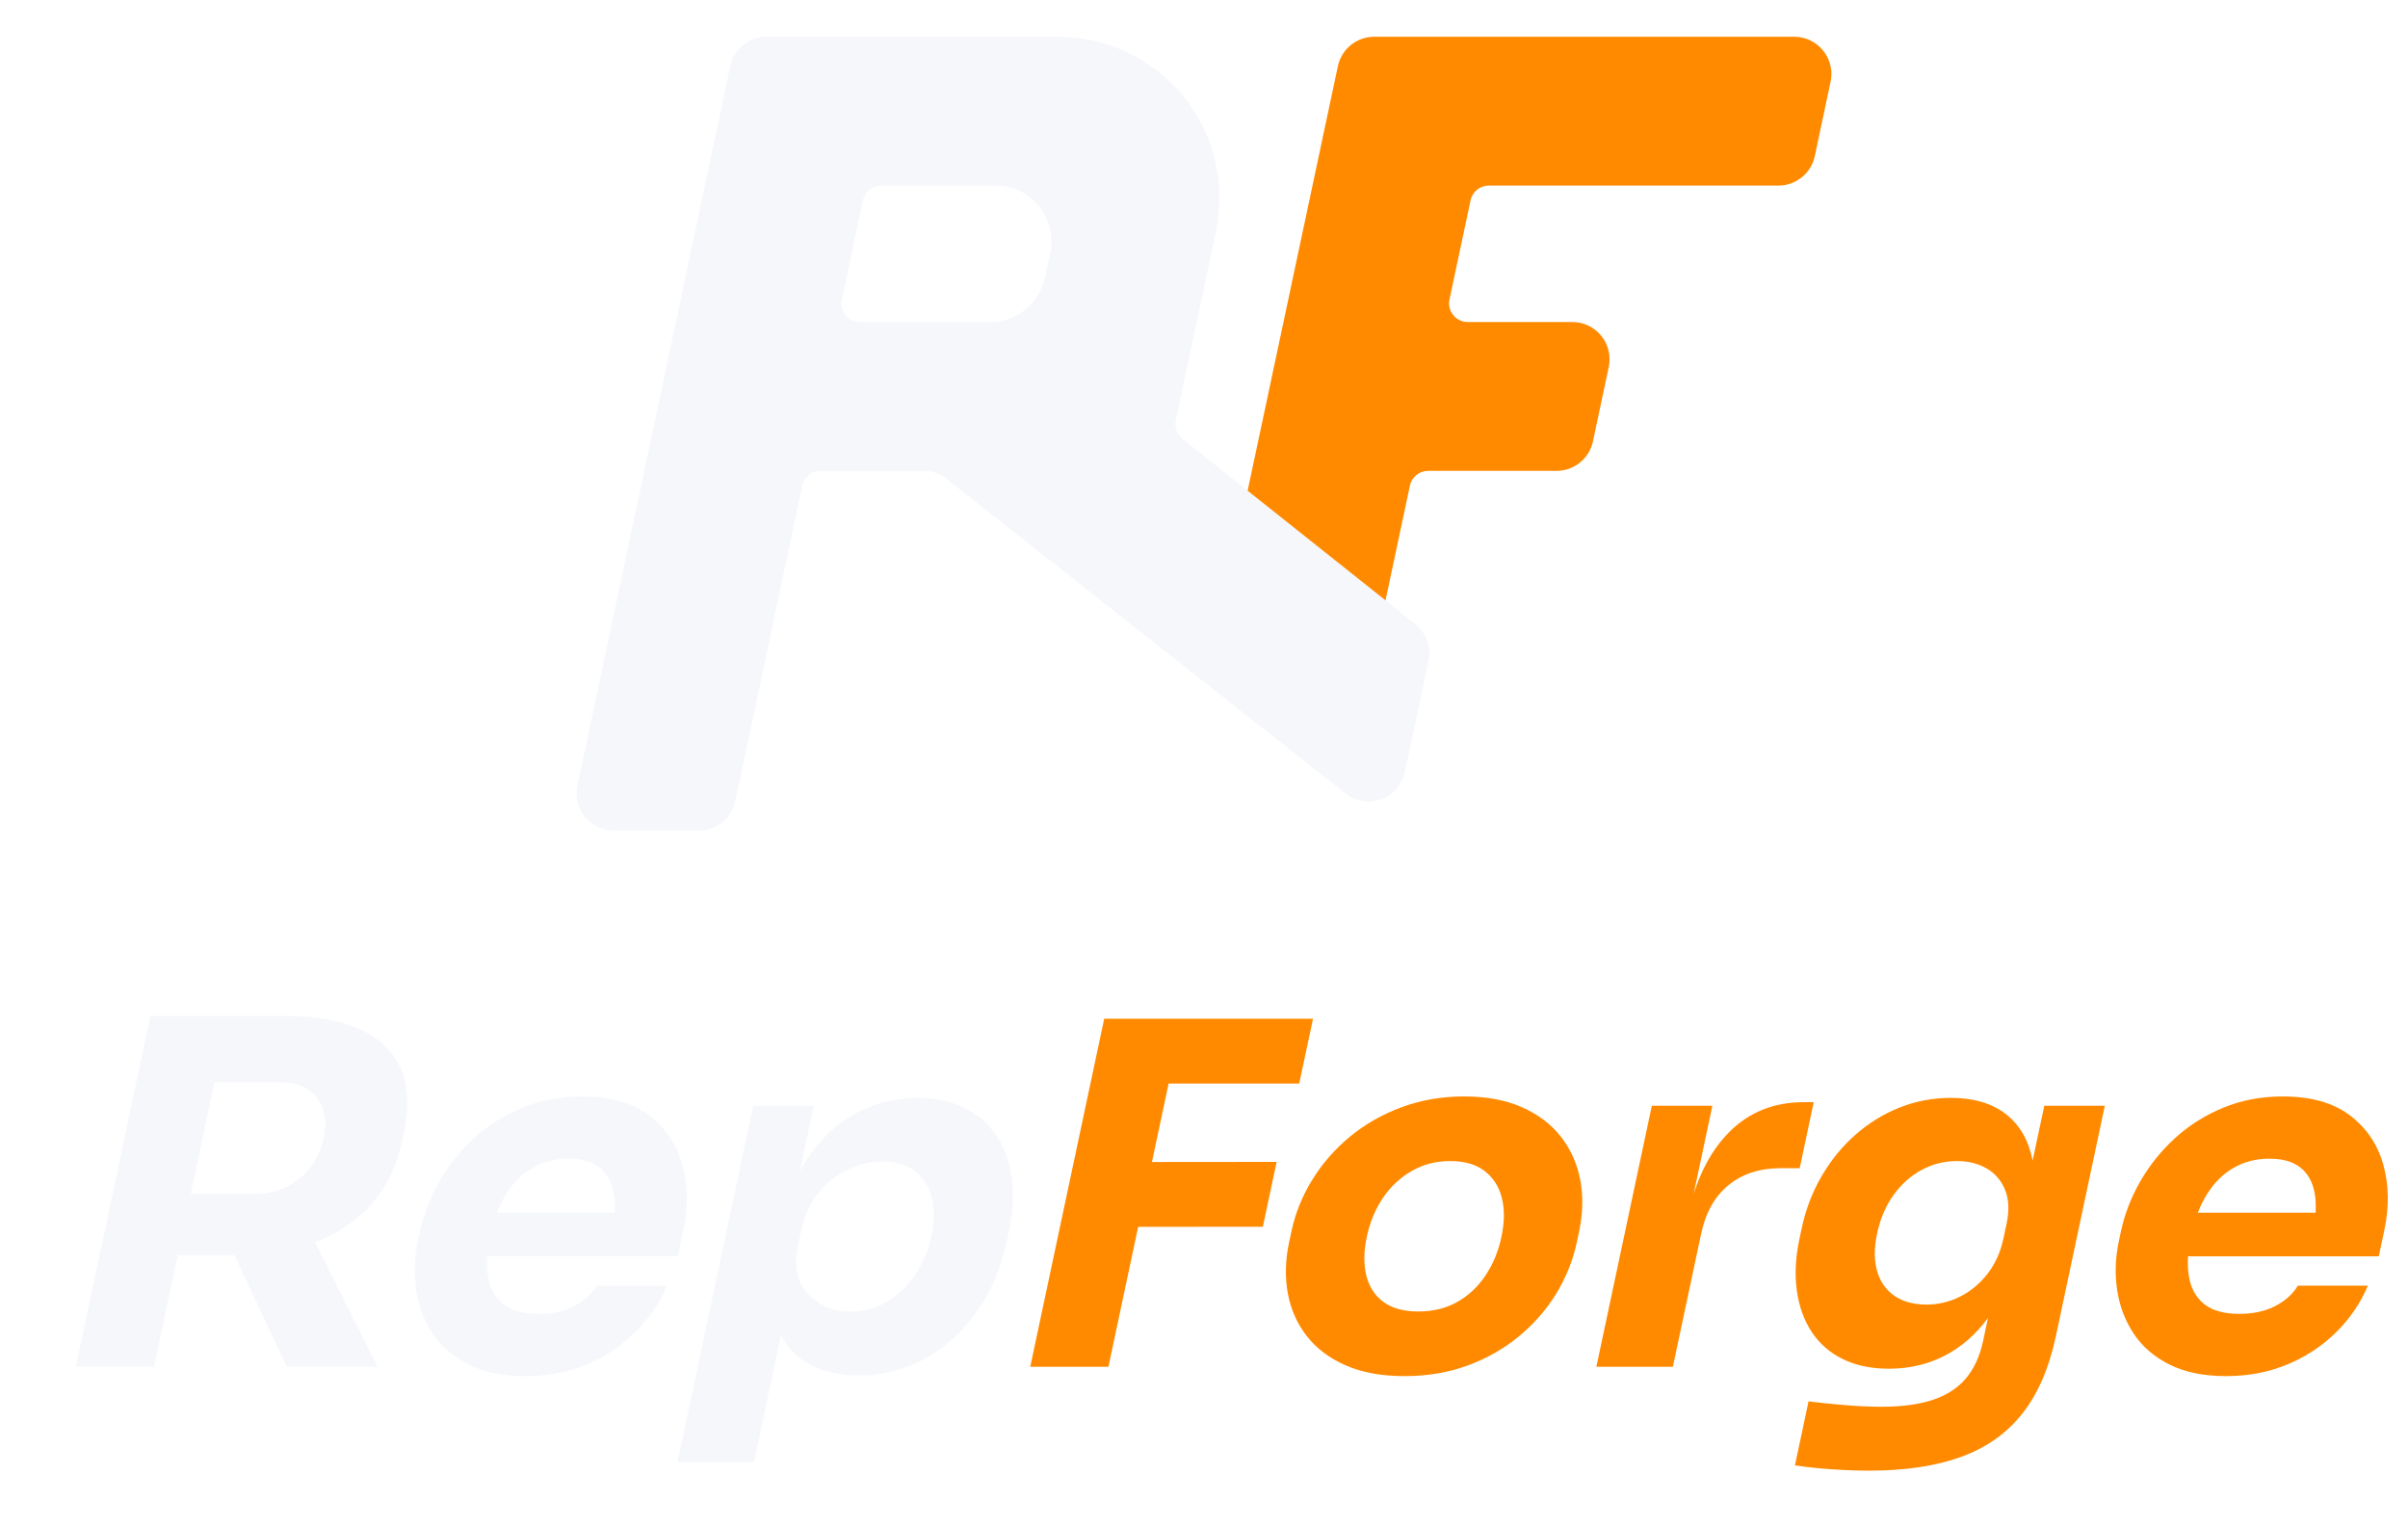
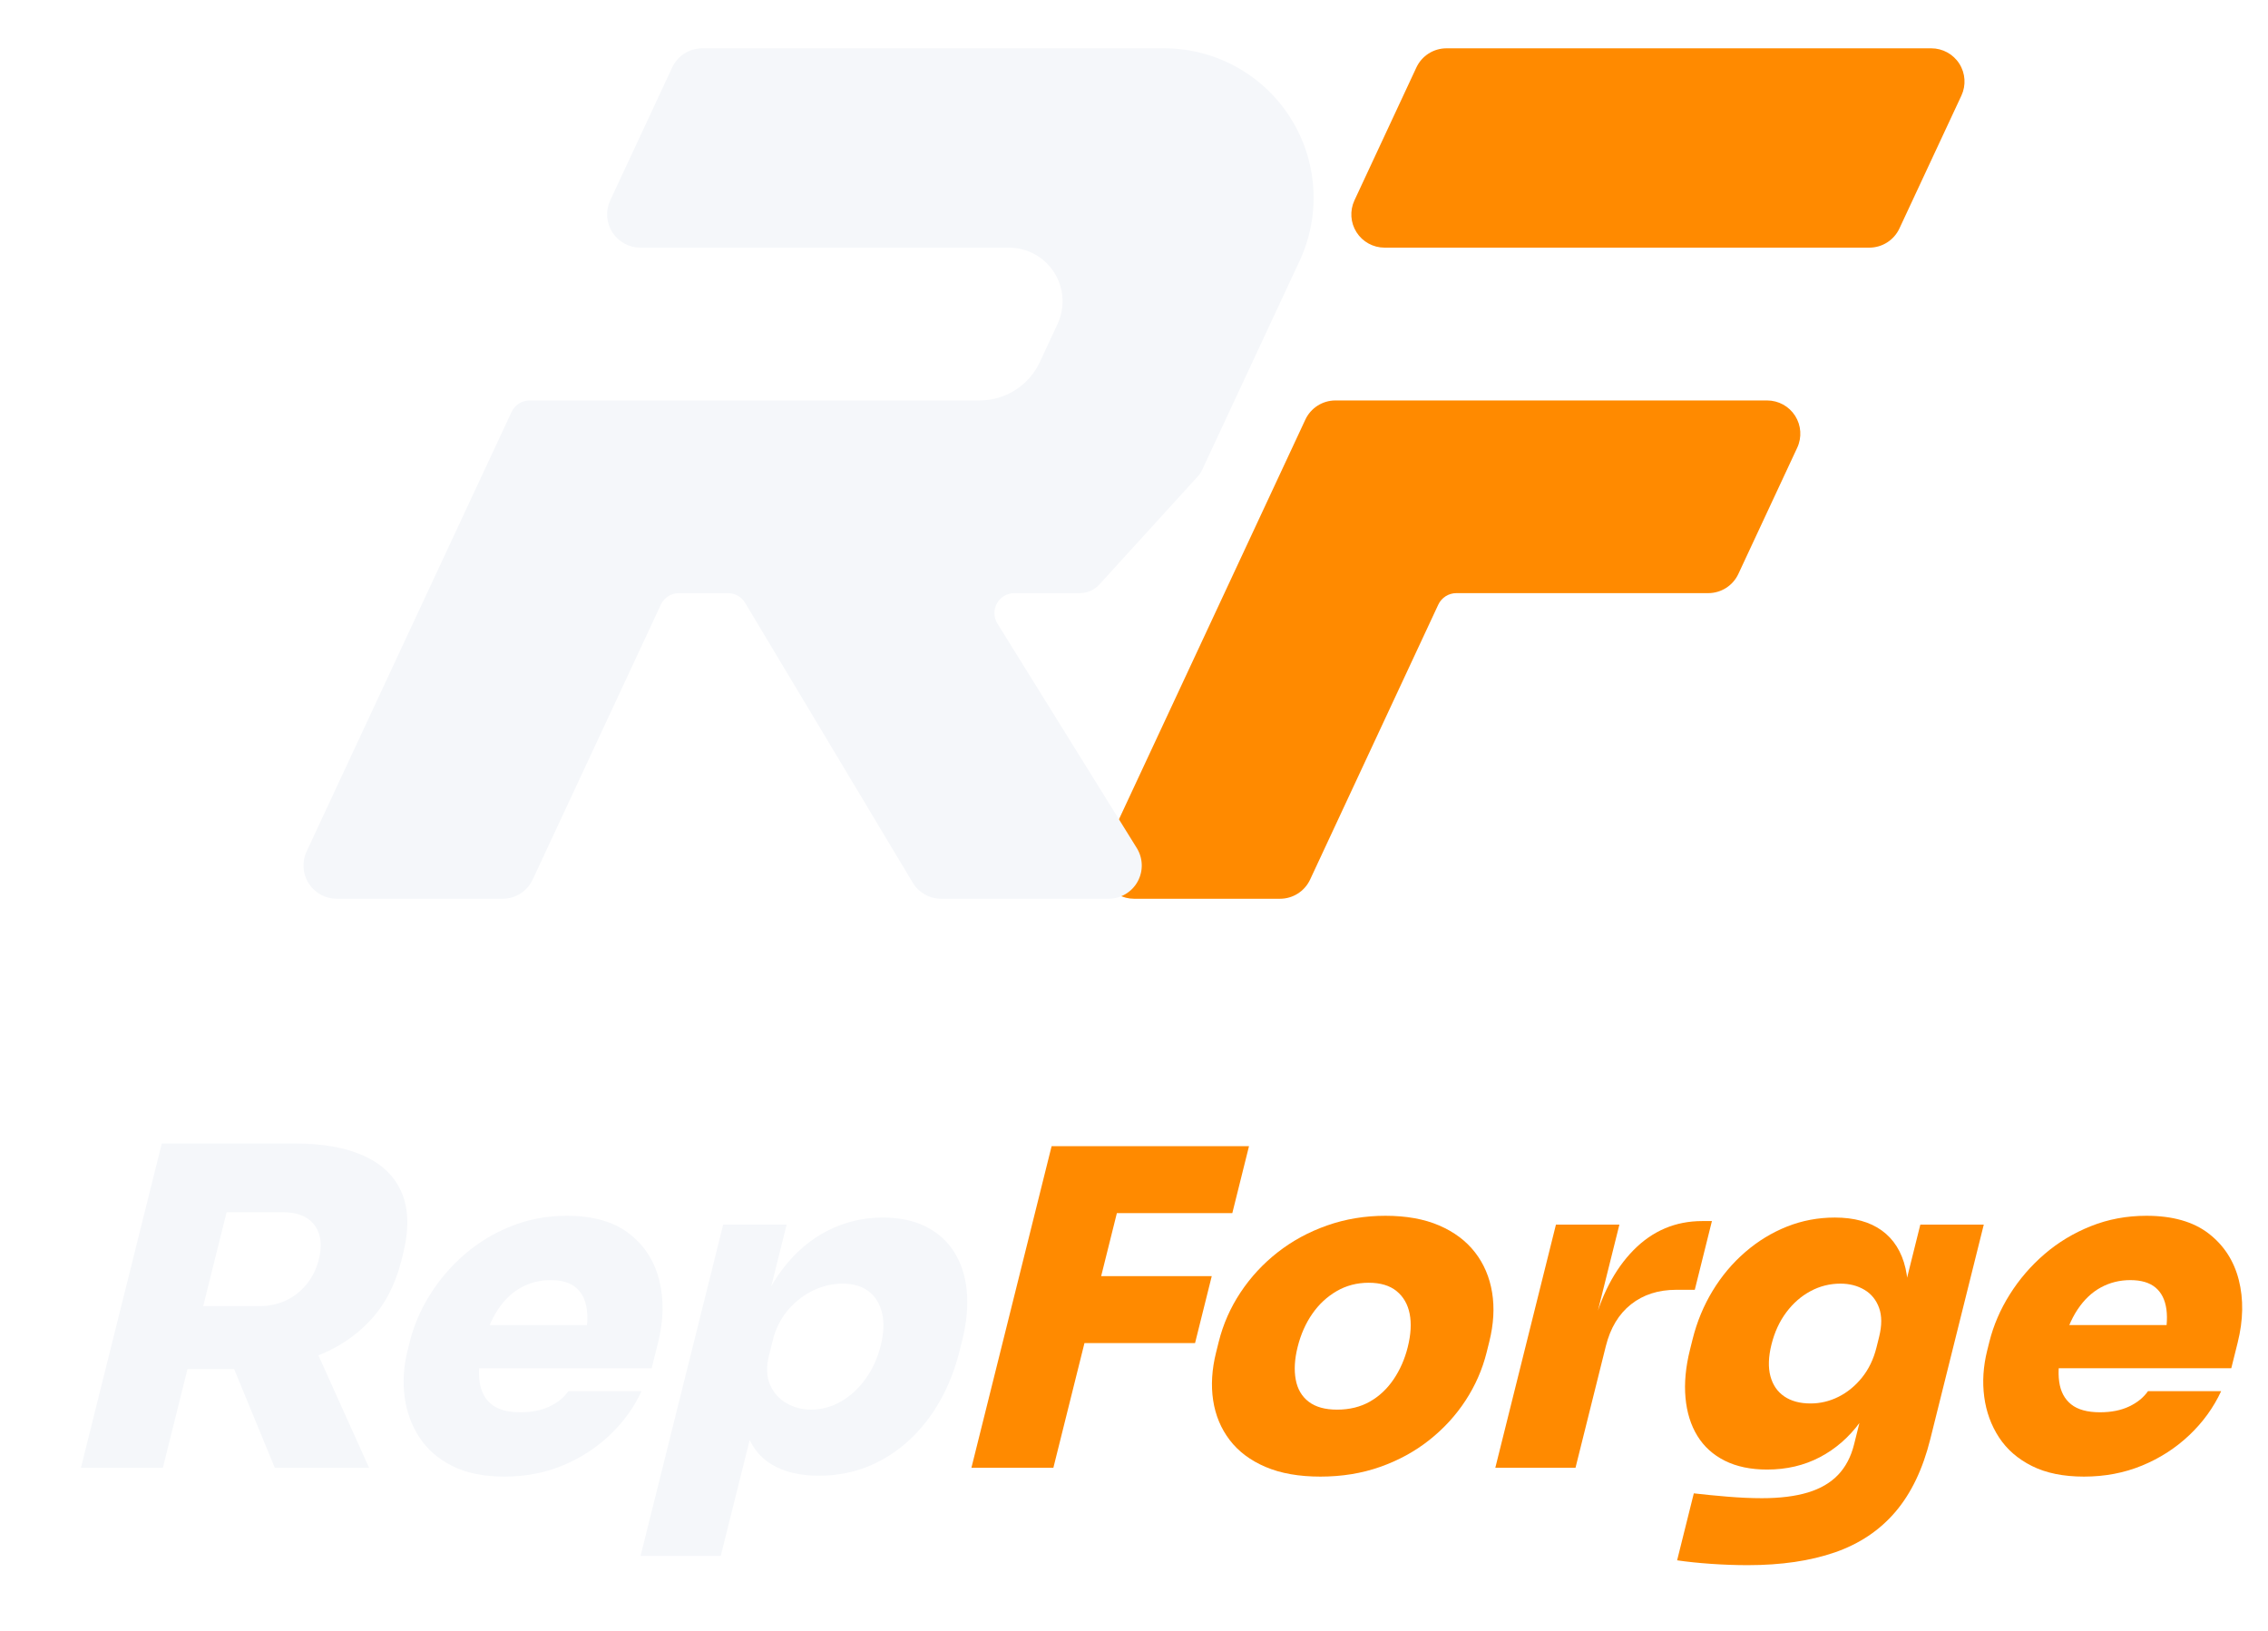
- <svg xmlns="http://www.w3.org/2000/svg" viewBox="0 0 524.32 332.52" width="524.32" height="332.52" role="img" aria-label="RepForge stacked lockup, reversed">
-   <g transform="translate(123.64 8.00) scale(1.35)">
-     <path fill="#FF8A00" d="M124.20 4.75A6.00 6.00 0 0 1 130.07 0.00L197.80 0.00A6.00 6.00 0 0 1 203.67 7.25L201.12 19.25A6.00 6.00 0 0 1 195.25 24.00L148.54 24.00A3.00 3.00 0 0 0 145.60 26.38L142.20 42.38A3.00 3.00 0 0 0 145.13 46.00L162.02 46.00A6.00 6.00 0 0 1 167.89 53.25L165.34 65.25A6.00 6.00 0 0 1 159.47 70.00L138.76 70.00A3.00 3.00 0 0 0 135.82 72.38L131.01 95.00L105.01 95.00Z" />
-     <path fill="#F5F7FA" fill-rule="nonzero" d="M26.20 4.75A6.00 6.00 0 0 1 32.07 0.00L79.10 0.00A26.00 26.00 0 0 1 104.53 31.41L98.06 61.86A3.00 3.00 0 0 0 99.13 64.84L136.68 94.69A6.00 6.00 0 0 1 138.82 100.63L135.01 118.56A6.00 6.00 0 0 1 125.42 122.02L61.08 71.29A6.00 6.00 0 0 0 57.36 70.00L40.76 70.00A3.00 3.00 0 0 0 37.82 72.38L27.01 123.25A6.00 6.00 0 0 1 21.14 128.00L7.41 128.00A6.00 6.00 0 0 1 1.54 120.75ZM50.54 24.00A3.00 3.00 0 0 0 47.60 26.38L44.20 42.38A3.00 3.00 0 0 0 47.13 46.00L68.14 46.00A9.00 9.00 0 0 0 76.94 38.87L77.80 34.87A9.00 9.00 0 0 0 68.99 24.00Z" />
+ <svg xmlns="http://www.w3.org/2000/svg" viewBox="0 0 375.46 269.97" width="375.46" height="269.97" role="img" aria-label="RepForge stacked lockup, reversed">
+   <g transform="translate(47.10 8.00) scale(1.1)">
+     <path fill="#FF8A00" d="M170.34 2.89A5.00 5.00 0 0 1 174.87 0.00L247.84 0.00A5.00 5.00 0 0 1 252.37 7.11L243.04 27.11A5.00 5.00 0 0 1 238.51 30.00L165.55 30.00A5.00 5.00 0 0 1 161.02 22.89ZM153.63 55.89A5.00 5.00 0 0 1 158.16 53.00L223.12 53.00A5.00 5.00 0 0 1 227.66 60.11L218.80 79.11A5.00 5.00 0 0 1 214.26 82.00L176.36 82.00A3.00 3.00 0 0 0 173.64 83.73L154.35 125.11A5.00 5.00 0 0 1 149.81 128.00L127.85 128.00A5.00 5.00 0 0 1 123.32 120.89Z" />
+     <path fill="#F5F7FA" fill-rule="nonzero" d="M58.34 2.89A5.00 5.00 0 0 1 62.87 0.00L132.39 0.00A22.49 22.49 0 0 1 152.77 31.99L138.10 63.45A4.00 4.00 0 0 1 137.43 64.45L122.64 80.69A4.00 4.00 0 0 1 119.68 82.00L109.84 82.00A3.00 3.00 0 0 0 107.29 86.58L128.26 120.36A5.00 5.00 0 0 1 124.01 128.00L98.83 128.00A5.00 5.00 0 0 1 94.54 125.57L69.32 83.46A3.00 3.00 0 0 0 66.75 82.00L59.36 82.00A3.00 3.00 0 0 0 56.64 83.73L37.35 125.11A5.00 5.00 0 0 1 32.81 128.00L7.85 128.00A5.00 5.00 0 0 1 3.32 120.89L34.17 54.73A3.00 3.00 0 0 1 36.88 53.00L104.60 53.00A10.00 10.00 0 0 0 113.67 47.23L116.34 41.49A8.08 8.08 0 0 0 109.02 30.00L53.55 30.00A5.00 5.00 0 0 1 49.02 22.89Z" />
  </g>
-   <g transform="translate(8.00 297.54)">
-     <path fill="#F5F7FA" d="M8.512 0.0 24.74 -76.347H41.764L25.535 0.0ZM54.47 0.0 39.153 -32.568H57.864L74.219 0.0ZM26.079 -24.29 28.925 -37.68H47.636Q51.399 -37.68 54.444 -39.186Q57.488 -40.691 59.588 -43.428Q61.688 -46.166 62.455 -49.773Q63.238 -53.458 62.302 -56.196Q61.366 -58.934 58.964 -60.452Q56.562 -61.97 52.799 -61.97H34.088L37.144 -76.347H54.531Q64.003 -76.347 70.328 -73.505Q76.653 -70.664 79.196 -65.045Q81.738 -59.427 79.946 -50.993L79.593 -49.332Q77.8 -40.898 72.833 -35.358Q67.867 -29.817 60.403 -27.054Q52.938 -24.29 43.466 -24.29Z" />
-     <path fill="#F5F7FA" d="M106.331 2.024Q99.065 2.024 94.067 -0.467Q89.069 -2.958 86.254 -7.175Q83.44 -11.392 82.633 -16.634Q81.827 -21.876 83.002 -27.404L83.432 -29.428Q84.646 -35.137 87.689 -40.418Q90.732 -45.699 95.284 -49.838Q99.835 -53.977 105.765 -56.417Q111.694 -58.856 118.649 -58.856Q127.835 -58.856 133.259 -54.769Q138.684 -50.682 140.557 -44.051Q142.431 -37.421 140.787 -29.688L139.59 -24.056H89.297L91.316 -33.554H131.618L125.199 -29.117Q126.291 -34.255 125.617 -37.862Q124.944 -41.469 122.51 -43.39Q120.077 -45.31 115.769 -45.31Q111.487 -45.31 108.035 -43.351Q104.582 -41.391 102.209 -37.616Q99.837 -33.84 98.667 -28.338Q97.592 -23.278 98.279 -19.489Q98.965 -15.7 101.635 -13.611Q104.306 -11.522 109.21 -11.522Q113.803 -11.522 117.105 -13.261Q120.407 -14.999 121.962 -17.672H137.221Q134.771 -11.885 130.202 -7.422Q125.633 -2.958 119.563 -0.467Q113.493 2.024 106.331 2.024Z" />
-     <path fill="#F5F7FA" d="M139.51 20.761 156.003 -56.832H169.185L163.973 -32.309L162.271 -32.361Q164.449 -40.898 168.807 -46.75Q173.165 -52.602 179.091 -55.573Q185.016 -58.545 191.711 -58.545Q197.654 -58.545 202.007 -56.378Q206.361 -54.211 208.982 -50.305Q211.603 -46.4 212.313 -41.132Q213.023 -35.864 211.704 -29.662L211.208 -27.326Q209.89 -21.124 207.023 -15.817Q204.156 -10.51 199.923 -6.527Q195.69 -2.543 190.368 -0.337Q185.046 1.868 178.896 1.868Q172.434 1.868 167.83 -0.766Q163.226 -3.4 161.286 -8.862Q159.346 -14.325 160.853 -22.759L164.085 -16.479L156.17 20.761ZM177.171 -11.989Q181.375 -11.989 185 -14.091Q188.626 -16.193 191.201 -19.943Q193.775 -23.693 194.796 -28.494Q195.838 -33.399 194.83 -37.019Q193.822 -40.639 191.112 -42.663Q188.403 -44.687 184.121 -44.687Q180.306 -44.687 176.656 -42.961Q173.007 -41.236 170.266 -37.927Q167.526 -34.618 166.533 -29.947L165.717 -26.106Q164.768 -21.643 166.226 -18.49Q167.683 -15.337 170.649 -13.663Q173.615 -11.989 177.171 -11.989Z" />
-     <path fill="#FF8A00" d="M216.325 0.0 232.432 -75.776H249.455L233.349 0.0ZM237.748 -30.466 240.749 -44.583 269.975 -44.609 266.974 -30.492ZM244.378 -61.659 247.379 -75.776H277.897L274.896 -61.659Z" />
-     <path fill="#FF8A00" d="M297.821 2.024Q290.321 2.024 285.005 -0.311Q279.688 -2.647 276.529 -6.708Q273.37 -10.77 272.408 -16.012Q271.446 -21.254 272.687 -27.093L273.184 -29.428Q274.458 -35.423 277.758 -40.756Q281.059 -46.088 285.996 -50.15Q290.934 -54.211 297.241 -56.534Q303.547 -58.856 310.761 -58.856Q318.054 -58.856 323.334 -56.534Q328.614 -54.211 331.825 -50.15Q335.036 -46.088 336.07 -40.756Q337.103 -35.423 335.829 -29.428L335.332 -27.093Q334.091 -21.254 330.901 -16.012Q327.711 -10.77 322.825 -6.708Q317.94 -2.647 311.63 -0.311Q305.321 2.024 297.821 2.024ZM300.811 -12.041Q305.637 -12.041 309.325 -14.13Q313.013 -16.219 315.473 -19.917Q317.933 -23.615 318.92 -28.26Q319.946 -33.087 319.007 -36.785Q318.067 -40.483 315.242 -42.637Q312.417 -44.791 307.772 -44.791Q303.153 -44.791 299.399 -42.637Q295.645 -40.483 293.134 -36.785Q290.622 -33.087 289.596 -28.26Q288.609 -23.615 289.496 -19.917Q290.384 -16.219 293.223 -14.13Q296.062 -12.041 300.811 -12.041Z" />
-     <path fill="#FF8A00" d="M339.591 0.0 351.671 -56.832H364.854L359.669 -32.438H359.409Q361.974 -44.505 368.479 -51.058Q374.984 -57.611 384.742 -57.611H386.921L383.866 -43.234H379.714Q372.888 -43.234 368.384 -39.562Q363.88 -35.89 362.412 -28.987L356.251 0.0Z" />
-     <path fill="#FF8A00" d="M399.066 22.603Q394.914 22.603 390.62 22.292Q386.327 21.98 382.83 21.461L385.792 7.526Q389.357 7.967 393.653 8.33Q397.948 8.693 401.659 8.693Q408.381 8.693 412.907 7.175Q417.434 5.657 420.095 2.478Q422.756 -0.701 423.809 -5.657L426.225 -17.024L430.648 -23.667Q428.809 -16.115 424.911 -10.718Q421.013 -5.32 415.499 -2.452Q409.984 0.415 403.289 0.415Q397.476 0.415 393.216 -1.7Q388.955 -3.815 386.447 -7.642Q383.939 -11.47 383.236 -16.647Q382.533 -21.825 383.813 -27.845L384.309 -30.181Q385.594 -36.227 388.592 -41.417Q391.589 -46.607 395.938 -50.461Q400.286 -54.315 405.589 -56.43Q410.891 -58.545 416.808 -58.545Q423.685 -58.545 428.1 -55.509Q432.515 -52.472 434.155 -46.698Q435.795 -40.924 434.269 -32.646L431.864 -32.075L437.126 -56.832H450.309L439.652 -6.695Q437.435 3.737 432.34 10.186Q427.246 16.634 418.982 19.619Q410.718 22.603 399.066 22.603ZM411.473 -13.546Q415.288 -13.546 418.74 -15.259Q422.192 -16.972 424.737 -20.216Q427.282 -23.459 428.247 -28.001L428.898 -31.063Q429.841 -35.501 428.572 -38.563Q427.302 -41.625 424.525 -43.208Q421.747 -44.791 418.14 -44.791Q413.988 -44.791 410.395 -42.845Q406.803 -40.898 404.272 -37.356Q401.742 -33.814 400.721 -29.013Q399.701 -24.212 400.752 -20.735Q401.804 -17.257 404.575 -15.402Q407.347 -13.546 411.473 -13.546Z" />
-     <path fill="#FF8A00" d="M476.699 2.024Q469.433 2.024 464.435 -0.467Q459.437 -2.958 456.622 -7.175Q453.808 -11.392 453.002 -16.634Q452.195 -21.876 453.37 -27.404L453.801 -29.428Q455.014 -35.137 458.057 -40.418Q461.1 -45.699 465.652 -49.838Q470.204 -53.977 476.133 -56.417Q482.062 -58.856 489.017 -58.856Q498.203 -58.856 503.628 -54.769Q509.052 -50.682 510.925 -44.051Q512.799 -37.421 511.155 -29.688L509.958 -24.056H459.666L461.684 -33.554H501.986L495.567 -29.117Q496.659 -34.255 495.986 -37.862Q495.312 -41.469 492.879 -43.39Q490.445 -45.31 486.137 -45.31Q481.856 -45.31 478.403 -43.351Q474.95 -41.391 472.578 -37.616Q470.205 -33.84 469.036 -28.338Q467.96 -23.278 468.647 -19.489Q469.334 -15.7 472.004 -13.611Q474.674 -11.522 479.578 -11.522Q484.172 -11.522 487.474 -13.261Q490.776 -14.999 492.33 -17.672H507.589Q505.139 -11.885 500.57 -7.422Q496.001 -2.958 489.931 -0.467Q483.861 2.024 476.699 2.024Z" />
+   <g transform="translate(8.00 243.01)">
+     <path fill="#F5F7FA" d="M5.398 0.0 18.783 -53.686H32.35L18.965 0.0ZM37.492 0.0 28.177 -22.612H42.911L53.102 0.0ZM19.611 -16.339 22.211 -26.77H34.976Q37.383 -26.77 39.37 -27.718Q41.357 -28.666 42.779 -30.417Q44.2 -32.168 44.782 -34.502Q45.382 -36.909 44.834 -38.66Q44.285 -40.41 42.771 -41.358Q41.257 -42.307 38.85 -42.307H26.085L28.922 -53.686H40.885Q47.814 -53.686 52.329 -51.607Q56.844 -49.528 58.533 -45.48Q60.223 -41.431 58.731 -35.45L58.44 -34.283Q56.949 -28.302 53.223 -24.326Q49.496 -20.351 43.999 -18.345Q38.503 -16.339 31.573 -16.339Z" />
+     <path fill="#F5F7FA" d="M75.496 1.459Q70.39 1.459 66.888 -0.292Q63.386 -2.042 61.432 -5.033Q59.479 -8.024 58.984 -11.744Q58.489 -15.464 59.472 -19.403L59.835 -20.862Q60.854 -24.946 63.213 -28.703Q65.572 -32.459 68.962 -35.377Q72.351 -38.295 76.645 -40.009Q80.938 -41.723 85.825 -41.723Q92.317 -41.723 96.112 -38.805Q99.907 -35.888 101.123 -31.11Q102.339 -26.332 100.938 -20.716L99.884 -16.485H64.288L66.07 -23.633H94.007L88.611 -20.424Q89.466 -23.852 89.145 -26.223Q88.825 -28.593 87.347 -29.833Q85.869 -31.073 83.17 -31.073Q80.544 -31.073 78.311 -29.87Q76.078 -28.666 74.448 -26.223Q72.817 -23.779 71.89 -20.059Q71.053 -16.704 71.392 -14.26Q71.731 -11.817 73.373 -10.504Q75.015 -9.191 78.152 -9.191Q80.923 -9.191 82.947 -10.139Q84.971 -11.087 86.1 -12.692H98.209Q96.315 -8.607 92.925 -5.398Q89.535 -2.188 85.105 -0.365Q80.675 1.459 75.496 1.459Z" />
+     <path fill="#F5F7FA" d="M98.044 14.588 111.721 -40.264H122.225L117.896 -22.904H116.729Q118.421 -28.812 121.609 -32.97Q124.798 -37.128 129.054 -39.28Q133.311 -41.431 138.125 -41.431Q142.283 -41.431 145.265 -39.936Q148.248 -38.441 149.973 -35.705Q151.698 -32.97 152.047 -29.25Q152.396 -25.53 151.287 -21.08L150.85 -19.33Q149.741 -14.88 147.637 -11.124Q145.534 -7.367 142.499 -4.559Q139.465 -1.751 135.691 -0.219Q131.917 1.313 127.541 1.313Q122.872 1.313 119.762 -0.547Q116.652 -2.407 115.509 -6.164Q114.367 -9.92 115.64 -15.61L117.867 -11.671L111.32 14.588ZM126.257 -9.628Q128.883 -9.628 131.225 -10.978Q133.568 -12.327 135.298 -14.734Q137.029 -17.141 137.793 -20.205Q138.575 -23.342 138.017 -25.639Q137.46 -27.937 135.808 -29.213Q134.157 -30.49 131.458 -30.49Q129.051 -30.49 126.7 -29.396Q124.348 -28.302 122.508 -26.186Q120.667 -24.071 119.921 -21.08L119.303 -18.6Q118.594 -15.756 119.48 -13.75Q120.365 -11.744 122.217 -10.686Q124.069 -9.628 126.257 -9.628Z" />
+     <path fill="#FF8A00" d="M152.814 0.0 166.091 -53.248H179.658L166.382 0.0ZM170.07 -20.643 172.834 -31.73H192.601L189.837 -20.643ZM175.435 -42.161 178.199 -53.248H198.769L196.005 -42.161Z" />
+     <path fill="#FF8A00" d="M210.586 1.459Q205.261 1.459 201.503 -0.146Q197.746 -1.751 195.574 -4.595Q193.402 -7.44 192.834 -11.16Q192.266 -14.88 193.321 -19.111L193.758 -20.862Q194.849 -25.238 197.363 -29.031Q199.877 -32.824 203.504 -35.669Q207.131 -38.514 211.689 -40.118Q216.246 -41.723 221.352 -41.723Q226.531 -41.723 230.252 -40.118Q233.974 -38.514 236.182 -35.669Q238.39 -32.824 239.013 -29.031Q239.636 -25.238 238.544 -20.862L238.108 -19.111Q237.053 -14.88 234.63 -11.16Q232.207 -7.44 228.617 -4.595Q225.026 -1.751 220.469 -0.146Q215.911 1.459 210.586 1.459ZM213.35 -9.628Q216.414 -9.628 218.747 -10.941Q221.08 -12.254 222.693 -14.625Q224.305 -16.996 225.051 -19.986Q225.833 -23.123 225.366 -25.493Q224.899 -27.864 223.203 -29.25Q221.506 -30.636 218.588 -30.636Q215.67 -30.636 213.282 -29.25Q210.894 -27.864 209.246 -25.493Q207.597 -23.123 206.815 -19.986Q206.069 -16.996 206.499 -14.625Q206.93 -12.254 208.645 -10.941Q210.36 -9.628 213.35 -9.628Z" />
+     <path fill="#FF8A00" d="M239.543 0.0 249.582 -40.264H260.086L255.721 -22.758H255.575Q257.685 -31.219 262.423 -36.034Q267.161 -40.848 273.799 -40.848H275.403L272.566 -29.469H269.503Q265.053 -29.469 262.009 -27.062Q258.966 -24.655 257.838 -20.132L252.819 0.0Z" />
+     <path fill="#FF8A00" d="M281.332 16.12Q278.341 16.12 275.223 15.901Q272.104 15.683 269.642 15.318L272.406 4.231Q274.887 4.522 277.96 4.778Q281.032 5.033 283.658 5.033Q288.181 5.033 291.298 4.085Q294.416 3.137 296.293 1.167Q298.17 -0.802 298.934 -3.866L300.971 -12.036L304.104 -16.412Q302.685 -11.306 299.925 -7.55Q297.165 -3.793 293.264 -1.751Q289.363 0.292 284.549 0.292Q280.464 0.292 277.545 -1.167Q274.627 -2.626 272.993 -5.288Q271.359 -7.951 271.028 -11.598Q270.697 -15.245 271.77 -19.549L272.207 -21.299Q273.28 -25.603 275.511 -29.286Q277.743 -32.97 280.905 -35.705Q284.067 -38.441 287.831 -39.936Q291.596 -41.431 295.754 -41.431Q300.568 -41.431 303.533 -39.28Q306.498 -37.128 307.449 -33.043Q308.4 -28.958 307.09 -23.123L305.504 -22.612L309.905 -40.264H320.409L311.552 -4.741Q309.697 2.699 305.78 7.294Q301.862 11.89 295.755 14.005Q289.647 16.12 281.332 16.12ZM291.726 -10.65Q294.133 -10.65 296.339 -11.744Q298.545 -12.838 300.23 -14.917Q301.916 -16.996 302.643 -19.913L303.08 -21.664Q303.789 -24.509 303.076 -26.478Q302.364 -28.448 300.649 -29.469Q298.934 -30.49 296.673 -30.49Q294.047 -30.49 291.732 -29.25Q289.417 -28.01 287.722 -25.749Q286.028 -23.487 285.264 -20.424Q284.5 -17.36 285.085 -15.172Q285.67 -12.984 287.385 -11.817Q289.1 -10.65 291.726 -10.65Z" />
+     <path fill="#FF8A00" d="M336.995 1.459Q331.889 1.459 328.387 -0.292Q324.884 -2.042 322.931 -5.033Q320.978 -8.024 320.483 -11.744Q319.988 -15.464 320.97 -19.403L321.334 -20.862Q322.352 -24.946 324.711 -28.703Q327.07 -32.459 330.46 -35.377Q333.85 -38.295 338.144 -40.009Q342.437 -41.723 347.324 -41.723Q353.816 -41.723 357.611 -38.805Q361.406 -35.888 362.622 -31.11Q363.838 -26.332 362.437 -20.716L361.382 -16.485H325.786L327.569 -23.633H355.506L350.11 -20.424Q350.965 -23.852 350.644 -26.223Q350.323 -28.593 348.846 -29.833Q347.368 -31.073 344.669 -31.073Q342.043 -31.073 339.81 -29.87Q337.577 -28.666 335.946 -26.223Q334.316 -23.779 333.388 -20.059Q332.552 -16.704 332.891 -14.26Q333.23 -11.817 334.872 -10.504Q336.514 -9.191 339.65 -9.191Q342.422 -9.191 344.446 -10.139Q346.469 -11.087 347.599 -12.692H359.707Q357.813 -8.607 354.424 -5.398Q351.034 -2.188 346.604 -0.365Q342.174 1.459 336.995 1.459Z" />
  </g>
</svg>
